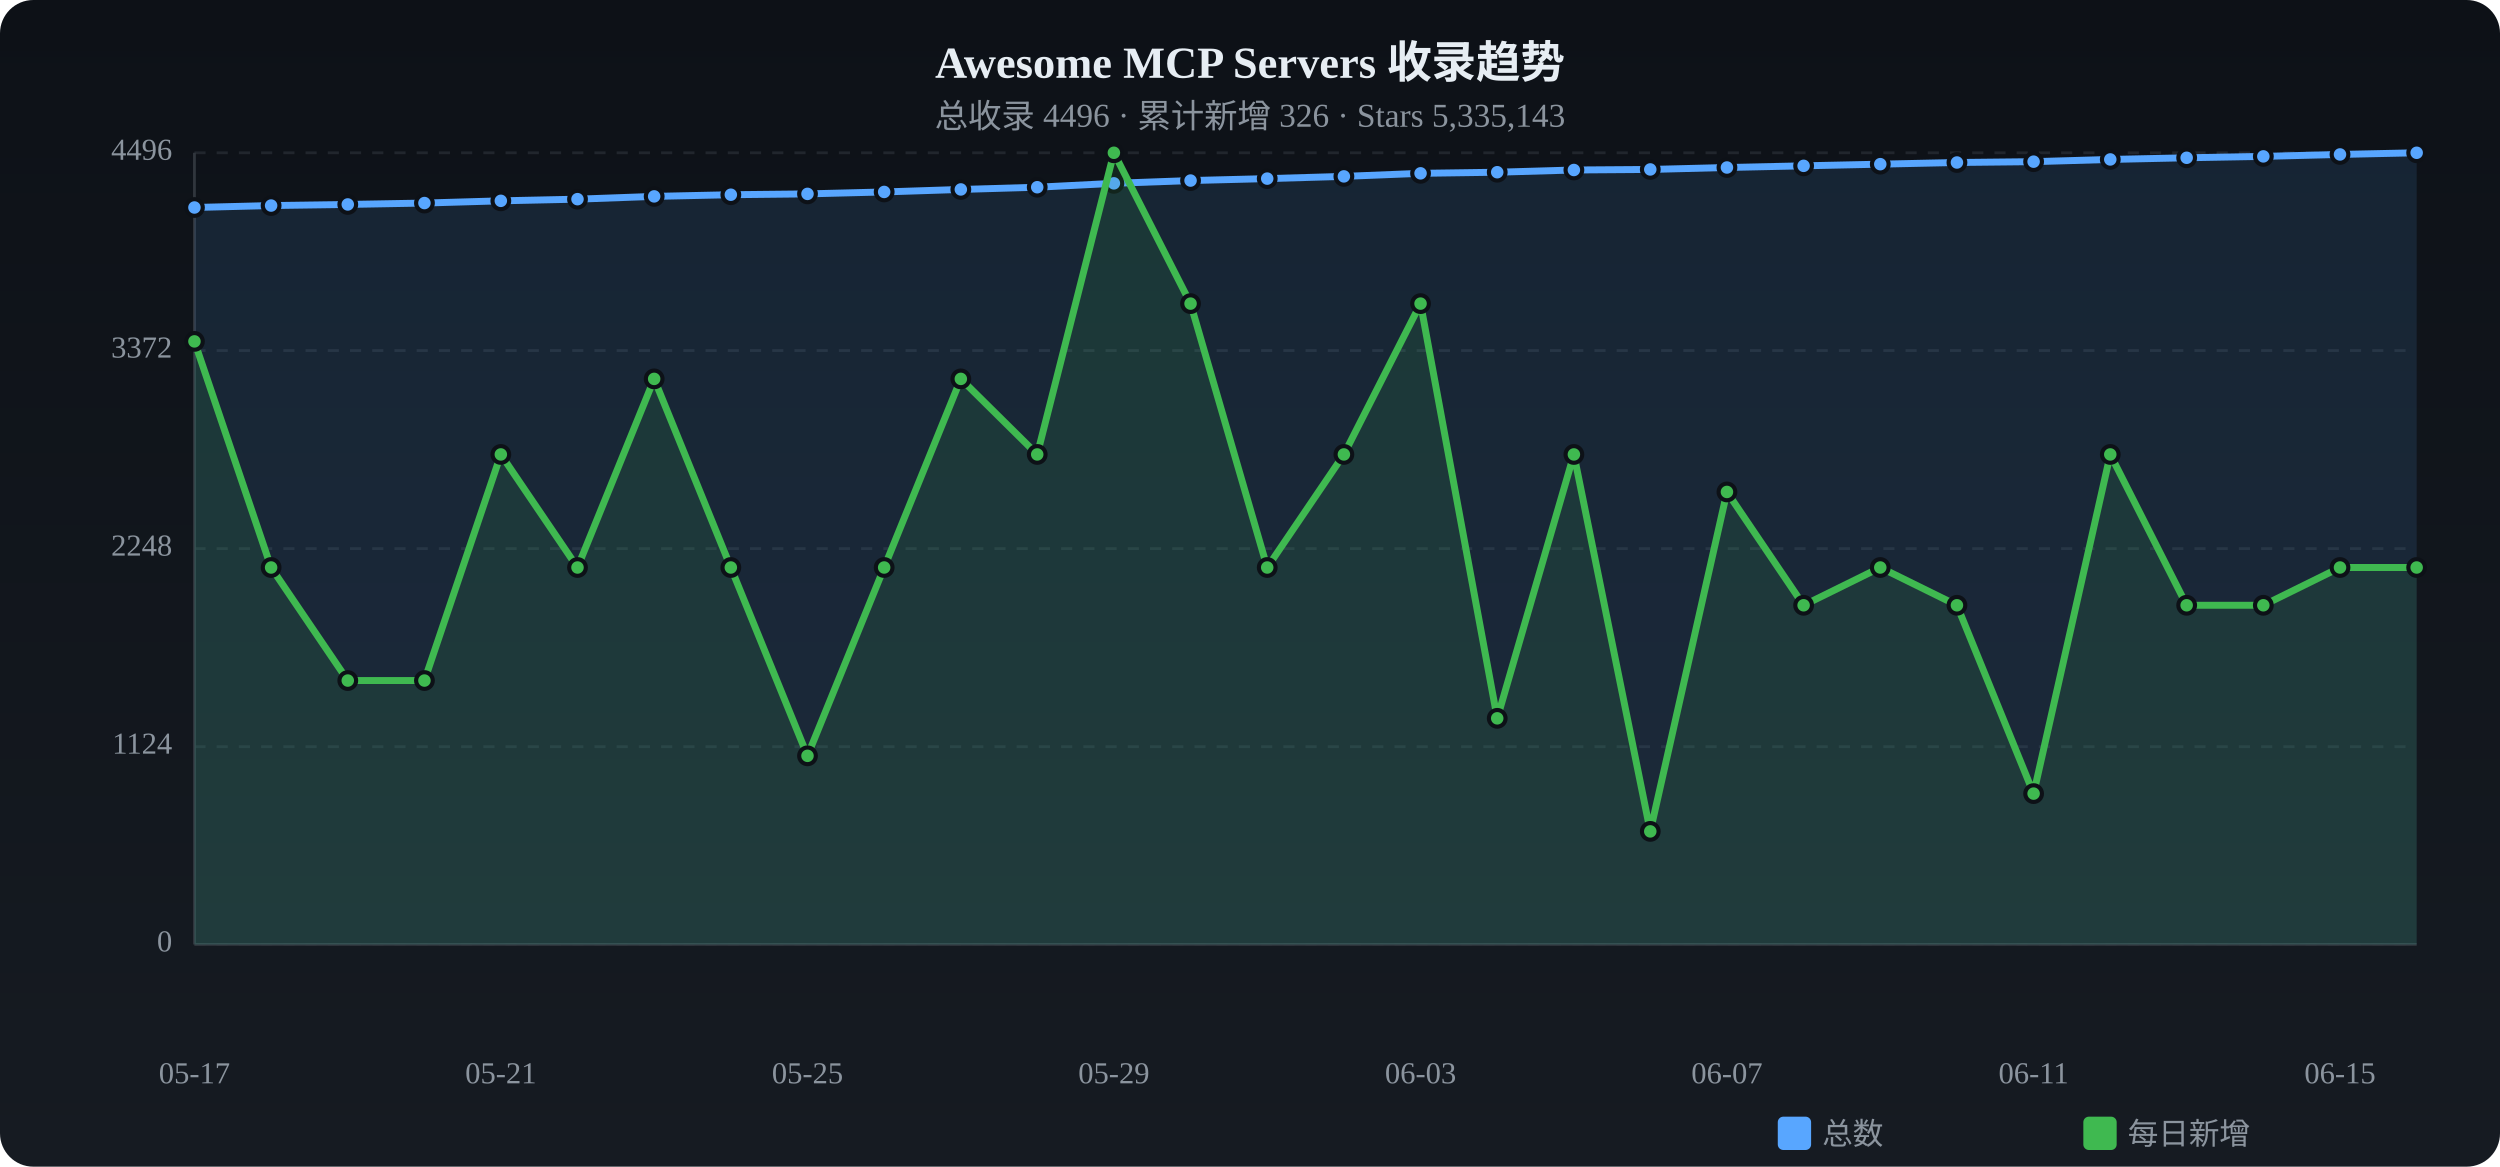
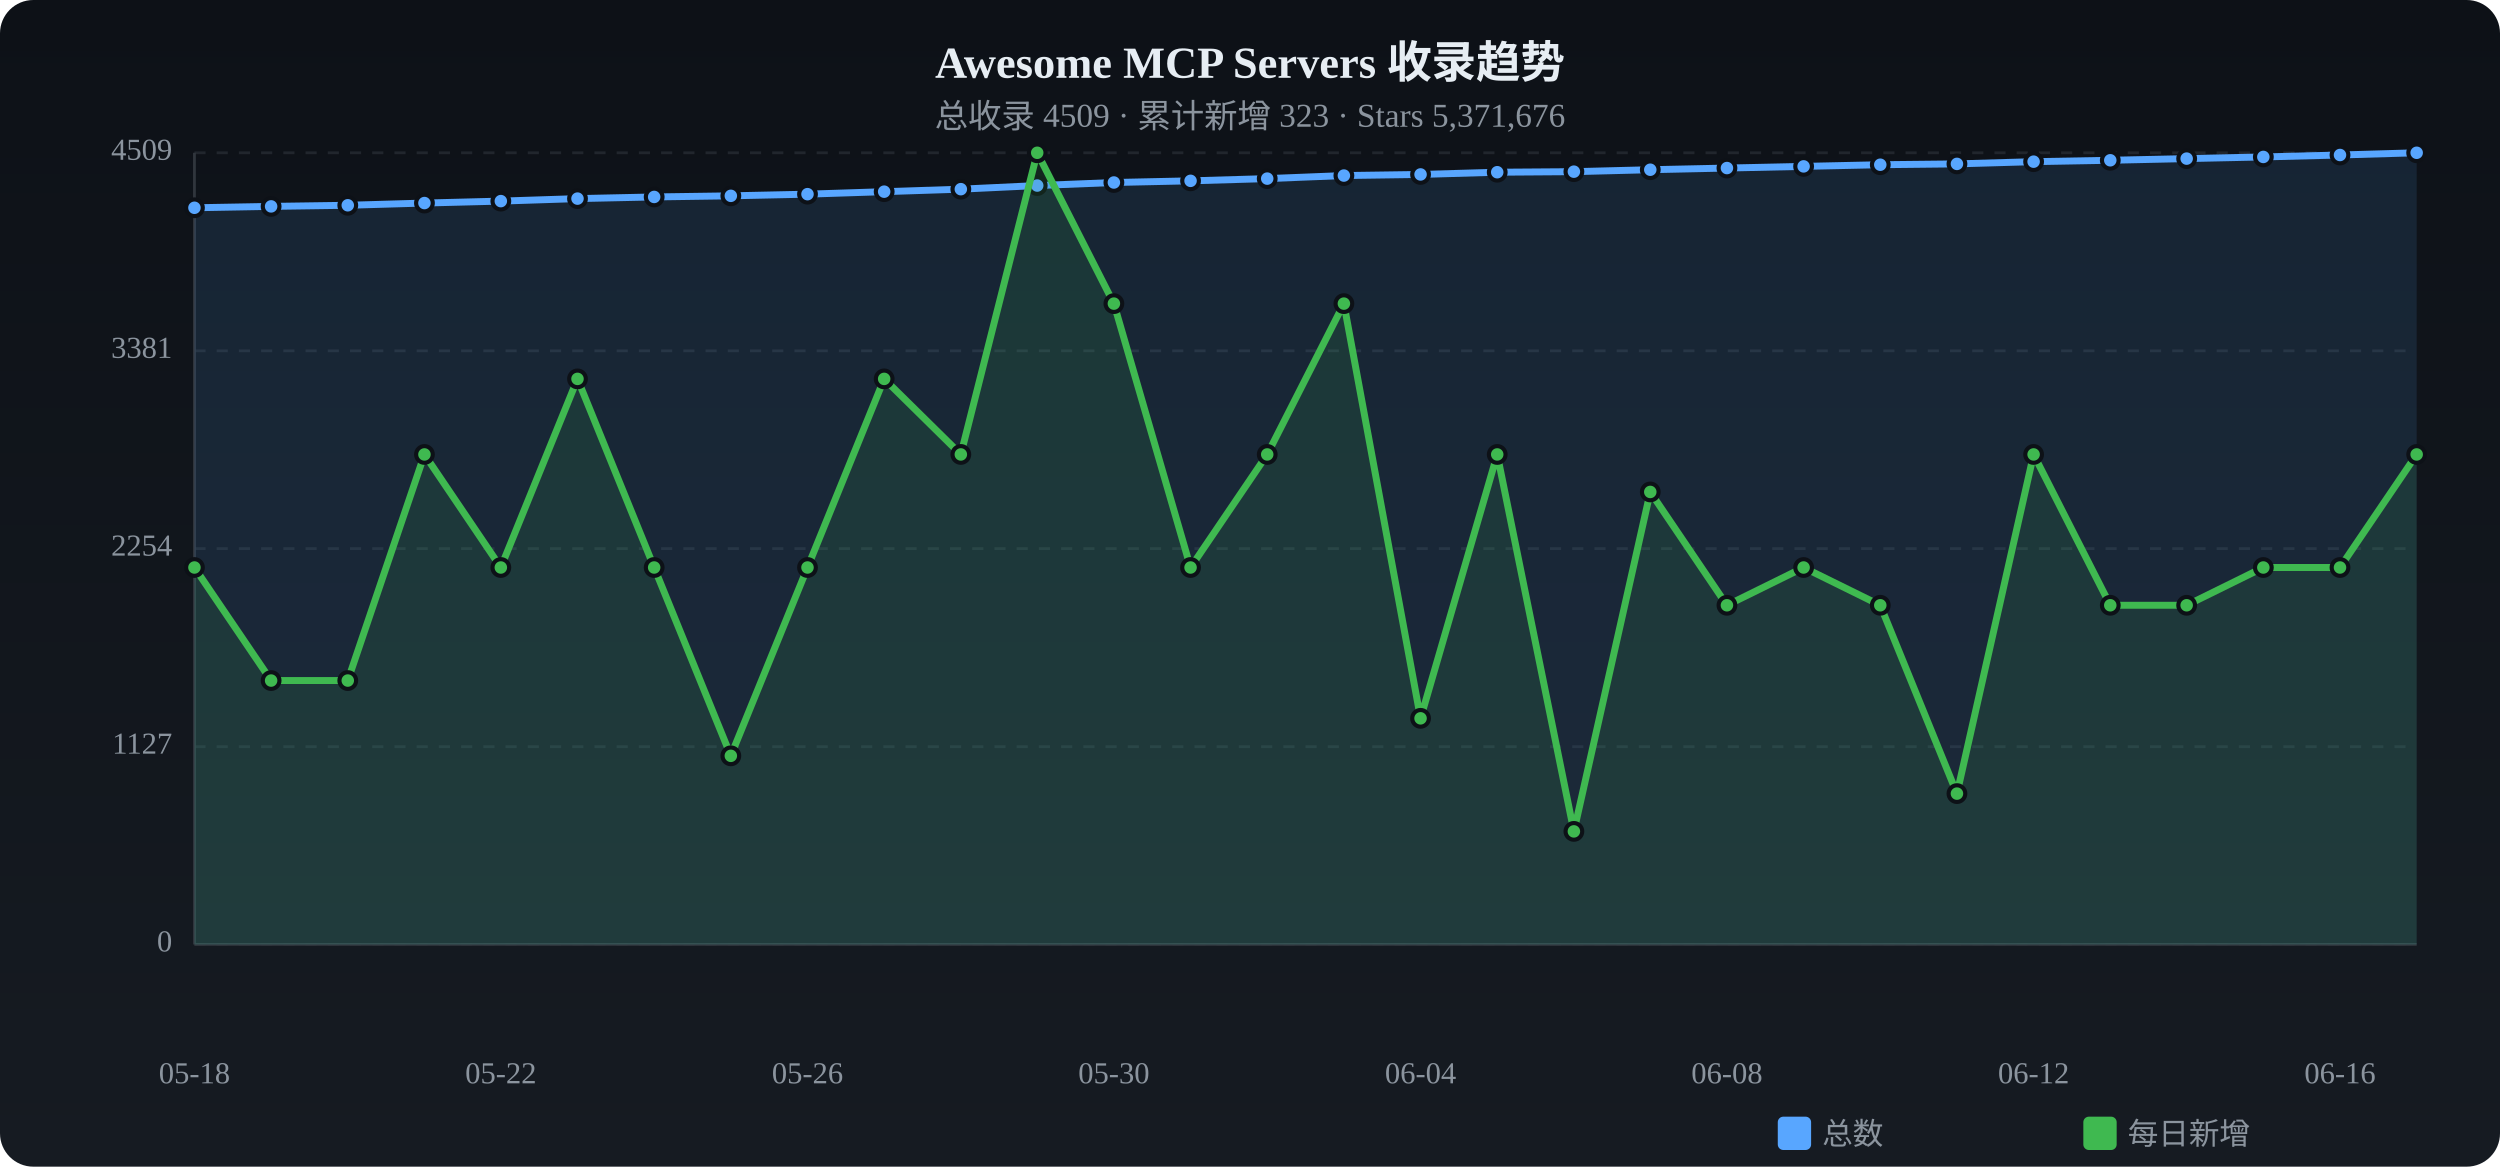
<svg xmlns="http://www.w3.org/2000/svg" viewBox="0 0 900 420" width="900" height="420">
  <defs>
    <linearGradient id="tbg" x1="0%" y1="0%" x2="0%" y2="100%">
      <stop offset="0%" stop-color="#0d1117" />
      <stop offset="100%" stop-color="#161b22" />
    </linearGradient>
  </defs>
  <rect width="900" height="420" rx="12" fill="url(#tbg)" />
  <text x="450.0" y="28" text-anchor="middle" fill="#e6edf3" font-size="16" font-weight="bold">Awesome MCP Servers 收录趋势</text>
-   <text x="450.0" y="46" text-anchor="middle" fill="#8b949e" font-size="12">总收录 4496 · 累计新增 326 · Stars 5,335,143</text>
+   <text x="450.0" y="46" text-anchor="middle" fill="#8b949e" font-size="12">总收录 4509 · 累计新增 323 · Stars 5,371,676</text>
  <text x="62" y="340.0" text-anchor="end" fill="#8b949e" font-size="11" dominant-baseline="middle">0</text>
  <line x1="70" y1="340.0" x2="870" y2="340.0" stroke="#21262d" stroke-dasharray="4 4" />
-   <text x="62" y="268.8" text-anchor="end" fill="#8b949e" font-size="11" dominant-baseline="middle">1124</text>
+   <text x="62" y="268.8" text-anchor="end" fill="#8b949e" font-size="11" dominant-baseline="middle">1127</text>
  <line x1="70" y1="268.8" x2="870" y2="268.8" stroke="#21262d" stroke-dasharray="4 4" />
-   <text x="62" y="197.5" text-anchor="end" fill="#8b949e" font-size="11" dominant-baseline="middle">2248</text>
+   <text x="62" y="197.5" text-anchor="end" fill="#8b949e" font-size="11" dominant-baseline="middle">2254</text>
  <line x1="70" y1="197.5" x2="870" y2="197.5" stroke="#21262d" stroke-dasharray="4 4" />
-   <text x="62" y="126.2" text-anchor="end" fill="#8b949e" font-size="11" dominant-baseline="middle">3372</text>
-   <line x1="70" y1="126.2" x2="870" y2="126.2" stroke="#21262d" stroke-dasharray="4 4" />
-   <text x="62" y="55.0" text-anchor="end" fill="#8b949e" font-size="11" dominant-baseline="middle">4496</text>
+   <text x="62" y="126.3" text-anchor="end" fill="#8b949e" font-size="11" dominant-baseline="middle">3381</text>
+   <line x1="70" y1="126.3" x2="870" y2="126.3" stroke="#21262d" stroke-dasharray="4 4" />
+   <text x="62" y="55.0" text-anchor="end" fill="#8b949e" font-size="11" dominant-baseline="middle">4509</text>
  <line x1="70" y1="55.0" x2="870" y2="55.0" stroke="#21262d" stroke-dasharray="4 4" />
  <line x1="70" y1="55" x2="70" y2="340" stroke="#30363d" />
  <line x1="70" y1="340" x2="870" y2="340" stroke="#30363d" />
-   <path d="M70.0,74.7 L97.6,74.0 L125.2,73.6 L152.8,73.1 L180.3,72.3 L207.9,71.7 L235.5,70.7 L263.1,70.1 L290.7,69.8 L318.3,69.1 L345.9,68.2 L373.4,67.4 L401.0,66.0 L428.6,65.0 L456.2,64.3 L483.8,63.5 L511.4,62.4 L539.0,62.0 L566.6,61.2 L594.1,61.0 L621.7,60.3 L649.3,59.7 L676.9,59.1 L704.5,58.5 L732.1,58.2 L759.7,57.4 L787.2,56.8 L814.8,56.3 L842.4,55.6 L870.0,55.0 L870.0,340 L70.0,340 Z" fill="#58a6ff" opacity="0.12" />
-   <polyline points="70.0,74.7 97.6,74.0 125.2,73.6 152.8,73.1 180.3,72.3 207.9,71.7 235.5,70.7 263.1,70.1 290.7,69.8 318.3,69.1 345.9,68.2 373.4,67.4 401.0,66.0 428.6,65.0 456.2,64.3 483.8,63.5 511.4,62.4 539.0,62.0 566.6,61.2 594.1,61.0 621.7,60.3 649.3,59.7 676.9,59.1 704.5,58.5 732.1,58.2 759.7,57.4 787.2,56.8 814.8,56.3 842.4,55.6 870.0,55.0" fill="none" stroke="#58a6ff" stroke-width="2.5" stroke-linecap="round" stroke-linejoin="round" />
-   <circle cx="70.0" cy="74.7" r="3" fill="#58a6ff" stroke="#0d1117" stroke-width="1.5" />
-   <circle cx="97.6" cy="74.0" r="3" fill="#58a6ff" stroke="#0d1117" stroke-width="1.5" />
-   <circle cx="125.2" cy="73.6" r="3" fill="#58a6ff" stroke="#0d1117" stroke-width="1.5" />
+   <path d="M70.0,74.8 L97.6,74.3 L125.2,73.9 L152.8,73.1 L180.3,72.4 L207.9,71.5 L235.5,70.9 L263.1,70.5 L290.7,69.9 L318.3,69.0 L345.9,68.1 L373.4,66.8 L401.0,65.7 L428.6,65.1 L456.2,64.3 L483.8,63.2 L511.4,62.8 L539.0,62.0 L566.6,61.8 L594.1,61.1 L621.7,60.5 L649.3,59.9 L676.9,59.3 L704.5,59.0 L732.1,58.2 L759.7,57.7 L787.2,57.1 L814.8,56.5 L842.4,55.8 L870.0,55.0 L870.0,340 L70.0,340 Z" fill="#58a6ff" opacity="0.12" />
+   <polyline points="70.0,74.8 97.6,74.3 125.2,73.9 152.8,73.1 180.3,72.4 207.9,71.5 235.5,70.9 263.1,70.5 290.7,69.9 318.3,69.0 345.9,68.1 373.4,66.8 401.0,65.7 428.6,65.1 456.2,64.3 483.8,63.2 511.4,62.8 539.0,62.0 566.6,61.8 594.1,61.1 621.7,60.5 649.3,59.9 676.9,59.3 704.5,59.0 732.1,58.2 759.7,57.7 787.2,57.1 814.8,56.5 842.4,55.8 870.0,55.0" fill="none" stroke="#58a6ff" stroke-width="2.5" stroke-linecap="round" stroke-linejoin="round" />
+   <circle cx="70.0" cy="74.8" r="3" fill="#58a6ff" stroke="#0d1117" stroke-width="1.5" />
+   <circle cx="97.6" cy="74.3" r="3" fill="#58a6ff" stroke="#0d1117" stroke-width="1.5" />
+   <circle cx="125.2" cy="73.9" r="3" fill="#58a6ff" stroke="#0d1117" stroke-width="1.5" />
  <circle cx="152.8" cy="73.1" r="3" fill="#58a6ff" stroke="#0d1117" stroke-width="1.5" />
-   <circle cx="180.3" cy="72.3" r="3" fill="#58a6ff" stroke="#0d1117" stroke-width="1.5" />
-   <circle cx="207.9" cy="71.7" r="3" fill="#58a6ff" stroke="#0d1117" stroke-width="1.5" />
-   <circle cx="235.5" cy="70.7" r="3" fill="#58a6ff" stroke="#0d1117" stroke-width="1.5" />
-   <circle cx="263.1" cy="70.1" r="3" fill="#58a6ff" stroke="#0d1117" stroke-width="1.5" />
-   <circle cx="290.7" cy="69.8" r="3" fill="#58a6ff" stroke="#0d1117" stroke-width="1.5" />
-   <circle cx="318.3" cy="69.1" r="3" fill="#58a6ff" stroke="#0d1117" stroke-width="1.5" />
-   <circle cx="345.9" cy="68.2" r="3" fill="#58a6ff" stroke="#0d1117" stroke-width="1.5" />
-   <circle cx="373.4" cy="67.4" r="3" fill="#58a6ff" stroke="#0d1117" stroke-width="1.5" />
-   <circle cx="401.0" cy="66.0" r="3" fill="#58a6ff" stroke="#0d1117" stroke-width="1.5" />
-   <circle cx="428.6" cy="65.0" r="3" fill="#58a6ff" stroke="#0d1117" stroke-width="1.5" />
+   <circle cx="180.3" cy="72.4" r="3" fill="#58a6ff" stroke="#0d1117" stroke-width="1.5" />
+   <circle cx="207.9" cy="71.5" r="3" fill="#58a6ff" stroke="#0d1117" stroke-width="1.5" />
+   <circle cx="235.5" cy="70.9" r="3" fill="#58a6ff" stroke="#0d1117" stroke-width="1.5" />
+   <circle cx="263.1" cy="70.5" r="3" fill="#58a6ff" stroke="#0d1117" stroke-width="1.5" />
+   <circle cx="290.7" cy="69.9" r="3" fill="#58a6ff" stroke="#0d1117" stroke-width="1.5" />
+   <circle cx="318.3" cy="69.0" r="3" fill="#58a6ff" stroke="#0d1117" stroke-width="1.5" />
+   <circle cx="345.9" cy="68.1" r="3" fill="#58a6ff" stroke="#0d1117" stroke-width="1.5" />
+   <circle cx="373.4" cy="66.8" r="3" fill="#58a6ff" stroke="#0d1117" stroke-width="1.5" />
+   <circle cx="401.0" cy="65.7" r="3" fill="#58a6ff" stroke="#0d1117" stroke-width="1.5" />
+   <circle cx="428.6" cy="65.1" r="3" fill="#58a6ff" stroke="#0d1117" stroke-width="1.5" />
  <circle cx="456.2" cy="64.3" r="3" fill="#58a6ff" stroke="#0d1117" stroke-width="1.5" />
-   <circle cx="483.8" cy="63.5" r="3" fill="#58a6ff" stroke="#0d1117" stroke-width="1.5" />
-   <circle cx="511.4" cy="62.4" r="3" fill="#58a6ff" stroke="#0d1117" stroke-width="1.5" />
+   <circle cx="483.8" cy="63.2" r="3" fill="#58a6ff" stroke="#0d1117" stroke-width="1.5" />
+   <circle cx="511.4" cy="62.8" r="3" fill="#58a6ff" stroke="#0d1117" stroke-width="1.5" />
  <circle cx="539.0" cy="62.0" r="3" fill="#58a6ff" stroke="#0d1117" stroke-width="1.5" />
-   <circle cx="566.6" cy="61.2" r="3" fill="#58a6ff" stroke="#0d1117" stroke-width="1.5" />
-   <circle cx="594.1" cy="61.0" r="3" fill="#58a6ff" stroke="#0d1117" stroke-width="1.5" />
-   <circle cx="621.7" cy="60.3" r="3" fill="#58a6ff" stroke="#0d1117" stroke-width="1.5" />
-   <circle cx="649.3" cy="59.7" r="3" fill="#58a6ff" stroke="#0d1117" stroke-width="1.5" />
-   <circle cx="676.9" cy="59.1" r="3" fill="#58a6ff" stroke="#0d1117" stroke-width="1.5" />
-   <circle cx="704.5" cy="58.5" r="3" fill="#58a6ff" stroke="#0d1117" stroke-width="1.5" />
+   <circle cx="566.6" cy="61.8" r="3" fill="#58a6ff" stroke="#0d1117" stroke-width="1.5" />
+   <circle cx="594.1" cy="61.1" r="3" fill="#58a6ff" stroke="#0d1117" stroke-width="1.5" />
+   <circle cx="621.7" cy="60.5" r="3" fill="#58a6ff" stroke="#0d1117" stroke-width="1.5" />
+   <circle cx="649.3" cy="59.9" r="3" fill="#58a6ff" stroke="#0d1117" stroke-width="1.5" />
+   <circle cx="676.9" cy="59.3" r="3" fill="#58a6ff" stroke="#0d1117" stroke-width="1.5" />
+   <circle cx="704.5" cy="59.0" r="3" fill="#58a6ff" stroke="#0d1117" stroke-width="1.5" />
  <circle cx="732.1" cy="58.2" r="3" fill="#58a6ff" stroke="#0d1117" stroke-width="1.5" />
-   <circle cx="759.7" cy="57.4" r="3" fill="#58a6ff" stroke="#0d1117" stroke-width="1.5" />
-   <circle cx="787.2" cy="56.8" r="3" fill="#58a6ff" stroke="#0d1117" stroke-width="1.5" />
-   <circle cx="814.8" cy="56.3" r="3" fill="#58a6ff" stroke="#0d1117" stroke-width="1.5" />
-   <circle cx="842.4" cy="55.6" r="3" fill="#58a6ff" stroke="#0d1117" stroke-width="1.5" />
+   <circle cx="759.7" cy="57.7" r="3" fill="#58a6ff" stroke="#0d1117" stroke-width="1.5" />
+   <circle cx="787.2" cy="57.1" r="3" fill="#58a6ff" stroke="#0d1117" stroke-width="1.5" />
+   <circle cx="814.8" cy="56.5" r="3" fill="#58a6ff" stroke="#0d1117" stroke-width="1.5" />
+   <circle cx="842.4" cy="55.8" r="3" fill="#58a6ff" stroke="#0d1117" stroke-width="1.5" />
  <circle cx="870.0" cy="55.0" r="3" fill="#58a6ff" stroke="#0d1117" stroke-width="1.5" />
-   <path d="M70.0,122.9 L97.6,204.3 L125.2,245.0 L152.8,245.0 L180.3,163.6 L207.9,204.3 L235.5,136.4 L263.1,204.3 L290.7,272.1 L318.3,204.3 L345.9,136.4 L373.4,163.6 L401.0,55.0 L428.6,109.3 L456.2,204.3 L483.8,163.6 L511.4,109.3 L539.0,258.6 L566.6,163.6 L594.1,299.3 L621.7,177.1 L649.3,217.9 L676.9,204.3 L704.5,217.9 L732.1,285.7 L759.7,163.6 L787.2,217.9 L814.8,217.9 L842.4,204.3 L870.0,204.3 L870.0,340 L70.0,340 Z" fill="#3fb950" opacity="0.12" />
-   <polyline points="70.0,122.9 97.6,204.3 125.2,245.0 152.8,245.0 180.3,163.6 207.9,204.3 235.5,136.4 263.1,204.3 290.7,272.1 318.3,204.3 345.9,136.4 373.4,163.6 401.0,55.0 428.6,109.3 456.2,204.3 483.8,163.6 511.4,109.3 539.0,258.6 566.6,163.6 594.1,299.3 621.7,177.1 649.3,217.9 676.9,204.3 704.5,217.9 732.1,285.7 759.7,163.6 787.2,217.9 814.8,217.9 842.4,204.3 870.0,204.3" fill="none" stroke="#3fb950" stroke-width="2.5" stroke-linecap="round" stroke-linejoin="round" />
-   <circle cx="70.0" cy="122.9" r="3" fill="#3fb950" stroke="#0d1117" stroke-width="1.5" />
-   <circle cx="97.6" cy="204.3" r="3" fill="#3fb950" stroke="#0d1117" stroke-width="1.5" />
+   <path d="M70.0,204.3 L97.6,245.0 L125.2,245.0 L152.8,163.6 L180.3,204.3 L207.9,136.4 L235.5,204.3 L263.1,272.1 L290.7,204.3 L318.3,136.4 L345.9,163.6 L373.4,55.0 L401.0,109.3 L428.6,204.3 L456.2,163.6 L483.8,109.3 L511.4,258.6 L539.0,163.6 L566.6,299.3 L594.1,177.1 L621.7,217.9 L649.3,204.3 L676.9,217.9 L704.5,285.7 L732.1,163.6 L759.7,217.9 L787.2,217.9 L814.8,204.3 L842.4,204.3 L870.0,163.6 L870.0,340 L70.0,340 Z" fill="#3fb950" opacity="0.12" />
+   <polyline points="70.0,204.3 97.6,245.0 125.2,245.0 152.8,163.6 180.3,204.3 207.9,136.4 235.5,204.3 263.1,272.1 290.7,204.3 318.3,136.4 345.9,163.6 373.4,55.0 401.0,109.3 428.6,204.3 456.2,163.6 483.8,109.3 511.4,258.6 539.0,163.6 566.6,299.3 594.1,177.1 621.7,217.9 649.3,204.3 676.9,217.9 704.5,285.7 732.1,163.6 759.7,217.9 787.2,217.9 814.8,204.3 842.4,204.3 870.0,163.6" fill="none" stroke="#3fb950" stroke-width="2.5" stroke-linecap="round" stroke-linejoin="round" />
+   <circle cx="70.0" cy="204.3" r="3" fill="#3fb950" stroke="#0d1117" stroke-width="1.5" />
+   <circle cx="97.6" cy="245.0" r="3" fill="#3fb950" stroke="#0d1117" stroke-width="1.5" />
  <circle cx="125.2" cy="245.0" r="3" fill="#3fb950" stroke="#0d1117" stroke-width="1.5" />
-   <circle cx="152.8" cy="245.0" r="3" fill="#3fb950" stroke="#0d1117" stroke-width="1.5" />
-   <circle cx="180.3" cy="163.6" r="3" fill="#3fb950" stroke="#0d1117" stroke-width="1.5" />
-   <circle cx="207.9" cy="204.3" r="3" fill="#3fb950" stroke="#0d1117" stroke-width="1.5" />
-   <circle cx="235.5" cy="136.4" r="3" fill="#3fb950" stroke="#0d1117" stroke-width="1.5" />
-   <circle cx="263.1" cy="204.3" r="3" fill="#3fb950" stroke="#0d1117" stroke-width="1.5" />
-   <circle cx="290.7" cy="272.1" r="3" fill="#3fb950" stroke="#0d1117" stroke-width="1.5" />
-   <circle cx="318.3" cy="204.3" r="3" fill="#3fb950" stroke="#0d1117" stroke-width="1.5" />
-   <circle cx="345.9" cy="136.4" r="3" fill="#3fb950" stroke="#0d1117" stroke-width="1.5" />
-   <circle cx="373.4" cy="163.6" r="3" fill="#3fb950" stroke="#0d1117" stroke-width="1.5" />
-   <circle cx="401.0" cy="55.0" r="3" fill="#3fb950" stroke="#0d1117" stroke-width="1.5" />
-   <circle cx="428.6" cy="109.3" r="3" fill="#3fb950" stroke="#0d1117" stroke-width="1.5" />
-   <circle cx="456.2" cy="204.3" r="3" fill="#3fb950" stroke="#0d1117" stroke-width="1.5" />
-   <circle cx="483.8" cy="163.6" r="3" fill="#3fb950" stroke="#0d1117" stroke-width="1.5" />
-   <circle cx="511.4" cy="109.3" r="3" fill="#3fb950" stroke="#0d1117" stroke-width="1.5" />
-   <circle cx="539.0" cy="258.6" r="3" fill="#3fb950" stroke="#0d1117" stroke-width="1.5" />
-   <circle cx="566.6" cy="163.6" r="3" fill="#3fb950" stroke="#0d1117" stroke-width="1.5" />
-   <circle cx="594.1" cy="299.3" r="3" fill="#3fb950" stroke="#0d1117" stroke-width="1.5" />
-   <circle cx="621.7" cy="177.1" r="3" fill="#3fb950" stroke="#0d1117" stroke-width="1.5" />
-   <circle cx="649.3" cy="217.9" r="3" fill="#3fb950" stroke="#0d1117" stroke-width="1.5" />
-   <circle cx="676.9" cy="204.3" r="3" fill="#3fb950" stroke="#0d1117" stroke-width="1.5" />
-   <circle cx="704.5" cy="217.9" r="3" fill="#3fb950" stroke="#0d1117" stroke-width="1.5" />
-   <circle cx="732.1" cy="285.7" r="3" fill="#3fb950" stroke="#0d1117" stroke-width="1.5" />
-   <circle cx="759.7" cy="163.6" r="3" fill="#3fb950" stroke="#0d1117" stroke-width="1.5" />
+   <circle cx="152.8" cy="163.6" r="3" fill="#3fb950" stroke="#0d1117" stroke-width="1.5" />
+   <circle cx="180.3" cy="204.3" r="3" fill="#3fb950" stroke="#0d1117" stroke-width="1.5" />
+   <circle cx="207.9" cy="136.4" r="3" fill="#3fb950" stroke="#0d1117" stroke-width="1.5" />
+   <circle cx="235.5" cy="204.3" r="3" fill="#3fb950" stroke="#0d1117" stroke-width="1.5" />
+   <circle cx="263.1" cy="272.1" r="3" fill="#3fb950" stroke="#0d1117" stroke-width="1.5" />
+   <circle cx="290.7" cy="204.3" r="3" fill="#3fb950" stroke="#0d1117" stroke-width="1.5" />
+   <circle cx="318.3" cy="136.4" r="3" fill="#3fb950" stroke="#0d1117" stroke-width="1.5" />
+   <circle cx="345.9" cy="163.6" r="3" fill="#3fb950" stroke="#0d1117" stroke-width="1.5" />
+   <circle cx="373.4" cy="55.0" r="3" fill="#3fb950" stroke="#0d1117" stroke-width="1.5" />
+   <circle cx="401.0" cy="109.3" r="3" fill="#3fb950" stroke="#0d1117" stroke-width="1.5" />
+   <circle cx="428.6" cy="204.3" r="3" fill="#3fb950" stroke="#0d1117" stroke-width="1.5" />
+   <circle cx="456.2" cy="163.6" r="3" fill="#3fb950" stroke="#0d1117" stroke-width="1.5" />
+   <circle cx="483.8" cy="109.3" r="3" fill="#3fb950" stroke="#0d1117" stroke-width="1.5" />
+   <circle cx="511.4" cy="258.6" r="3" fill="#3fb950" stroke="#0d1117" stroke-width="1.5" />
+   <circle cx="539.0" cy="163.6" r="3" fill="#3fb950" stroke="#0d1117" stroke-width="1.5" />
+   <circle cx="566.6" cy="299.3" r="3" fill="#3fb950" stroke="#0d1117" stroke-width="1.5" />
+   <circle cx="594.1" cy="177.1" r="3" fill="#3fb950" stroke="#0d1117" stroke-width="1.5" />
+   <circle cx="621.7" cy="217.9" r="3" fill="#3fb950" stroke="#0d1117" stroke-width="1.5" />
+   <circle cx="649.3" cy="204.3" r="3" fill="#3fb950" stroke="#0d1117" stroke-width="1.5" />
+   <circle cx="676.9" cy="217.9" r="3" fill="#3fb950" stroke="#0d1117" stroke-width="1.5" />
+   <circle cx="704.5" cy="285.7" r="3" fill="#3fb950" stroke="#0d1117" stroke-width="1.5" />
+   <circle cx="732.1" cy="163.6" r="3" fill="#3fb950" stroke="#0d1117" stroke-width="1.5" />
+   <circle cx="759.7" cy="217.9" r="3" fill="#3fb950" stroke="#0d1117" stroke-width="1.5" />
  <circle cx="787.2" cy="217.9" r="3" fill="#3fb950" stroke="#0d1117" stroke-width="1.5" />
-   <circle cx="814.8" cy="217.9" r="3" fill="#3fb950" stroke="#0d1117" stroke-width="1.5" />
+   <circle cx="814.8" cy="204.3" r="3" fill="#3fb950" stroke="#0d1117" stroke-width="1.5" />
  <circle cx="842.4" cy="204.3" r="3" fill="#3fb950" stroke="#0d1117" stroke-width="1.5" />
-   <circle cx="870.0" cy="204.3" r="3" fill="#3fb950" stroke="#0d1117" stroke-width="1.5" />
-   <text x="70.0" y="390" text-anchor="middle" fill="#8b949e" font-size="11">05-17</text>
-   <text x="180.3" y="390" text-anchor="middle" fill="#8b949e" font-size="11">05-21</text>
-   <text x="290.7" y="390" text-anchor="middle" fill="#8b949e" font-size="11">05-25</text>
-   <text x="401.0" y="390" text-anchor="middle" fill="#8b949e" font-size="11">05-29</text>
-   <text x="511.4" y="390" text-anchor="middle" fill="#8b949e" font-size="11">06-03</text>
-   <text x="621.7" y="390" text-anchor="middle" fill="#8b949e" font-size="11">06-07</text>
-   <text x="732.1" y="390" text-anchor="middle" fill="#8b949e" font-size="11">06-11</text>
-   <text x="842.4" y="390" text-anchor="middle" fill="#8b949e" font-size="11">06-15</text>
+   <circle cx="870.0" cy="163.6" r="3" fill="#3fb950" stroke="#0d1117" stroke-width="1.5" />
+   <text x="70.0" y="390" text-anchor="middle" fill="#8b949e" font-size="11">05-18</text>
+   <text x="180.3" y="390" text-anchor="middle" fill="#8b949e" font-size="11">05-22</text>
+   <text x="290.7" y="390" text-anchor="middle" fill="#8b949e" font-size="11">05-26</text>
+   <text x="401.0" y="390" text-anchor="middle" fill="#8b949e" font-size="11">05-30</text>
+   <text x="511.4" y="390" text-anchor="middle" fill="#8b949e" font-size="11">06-04</text>
+   <text x="621.7" y="390" text-anchor="middle" fill="#8b949e" font-size="11">06-08</text>
+   <text x="732.1" y="390" text-anchor="middle" fill="#8b949e" font-size="11">06-12</text>
+   <text x="842.4" y="390" text-anchor="middle" fill="#8b949e" font-size="11">06-16</text>
  <rect x="640" y="402" width="12" height="12" rx="2" fill="#58a6ff" />
  <text x="656" y="412" fill="#8b949e" font-size="11">总数</text>
  <rect x="750" y="402" width="12" height="12" rx="2" fill="#3fb950" />
  <text x="766" y="412" fill="#8b949e" font-size="11">每日新增</text>
</svg>
